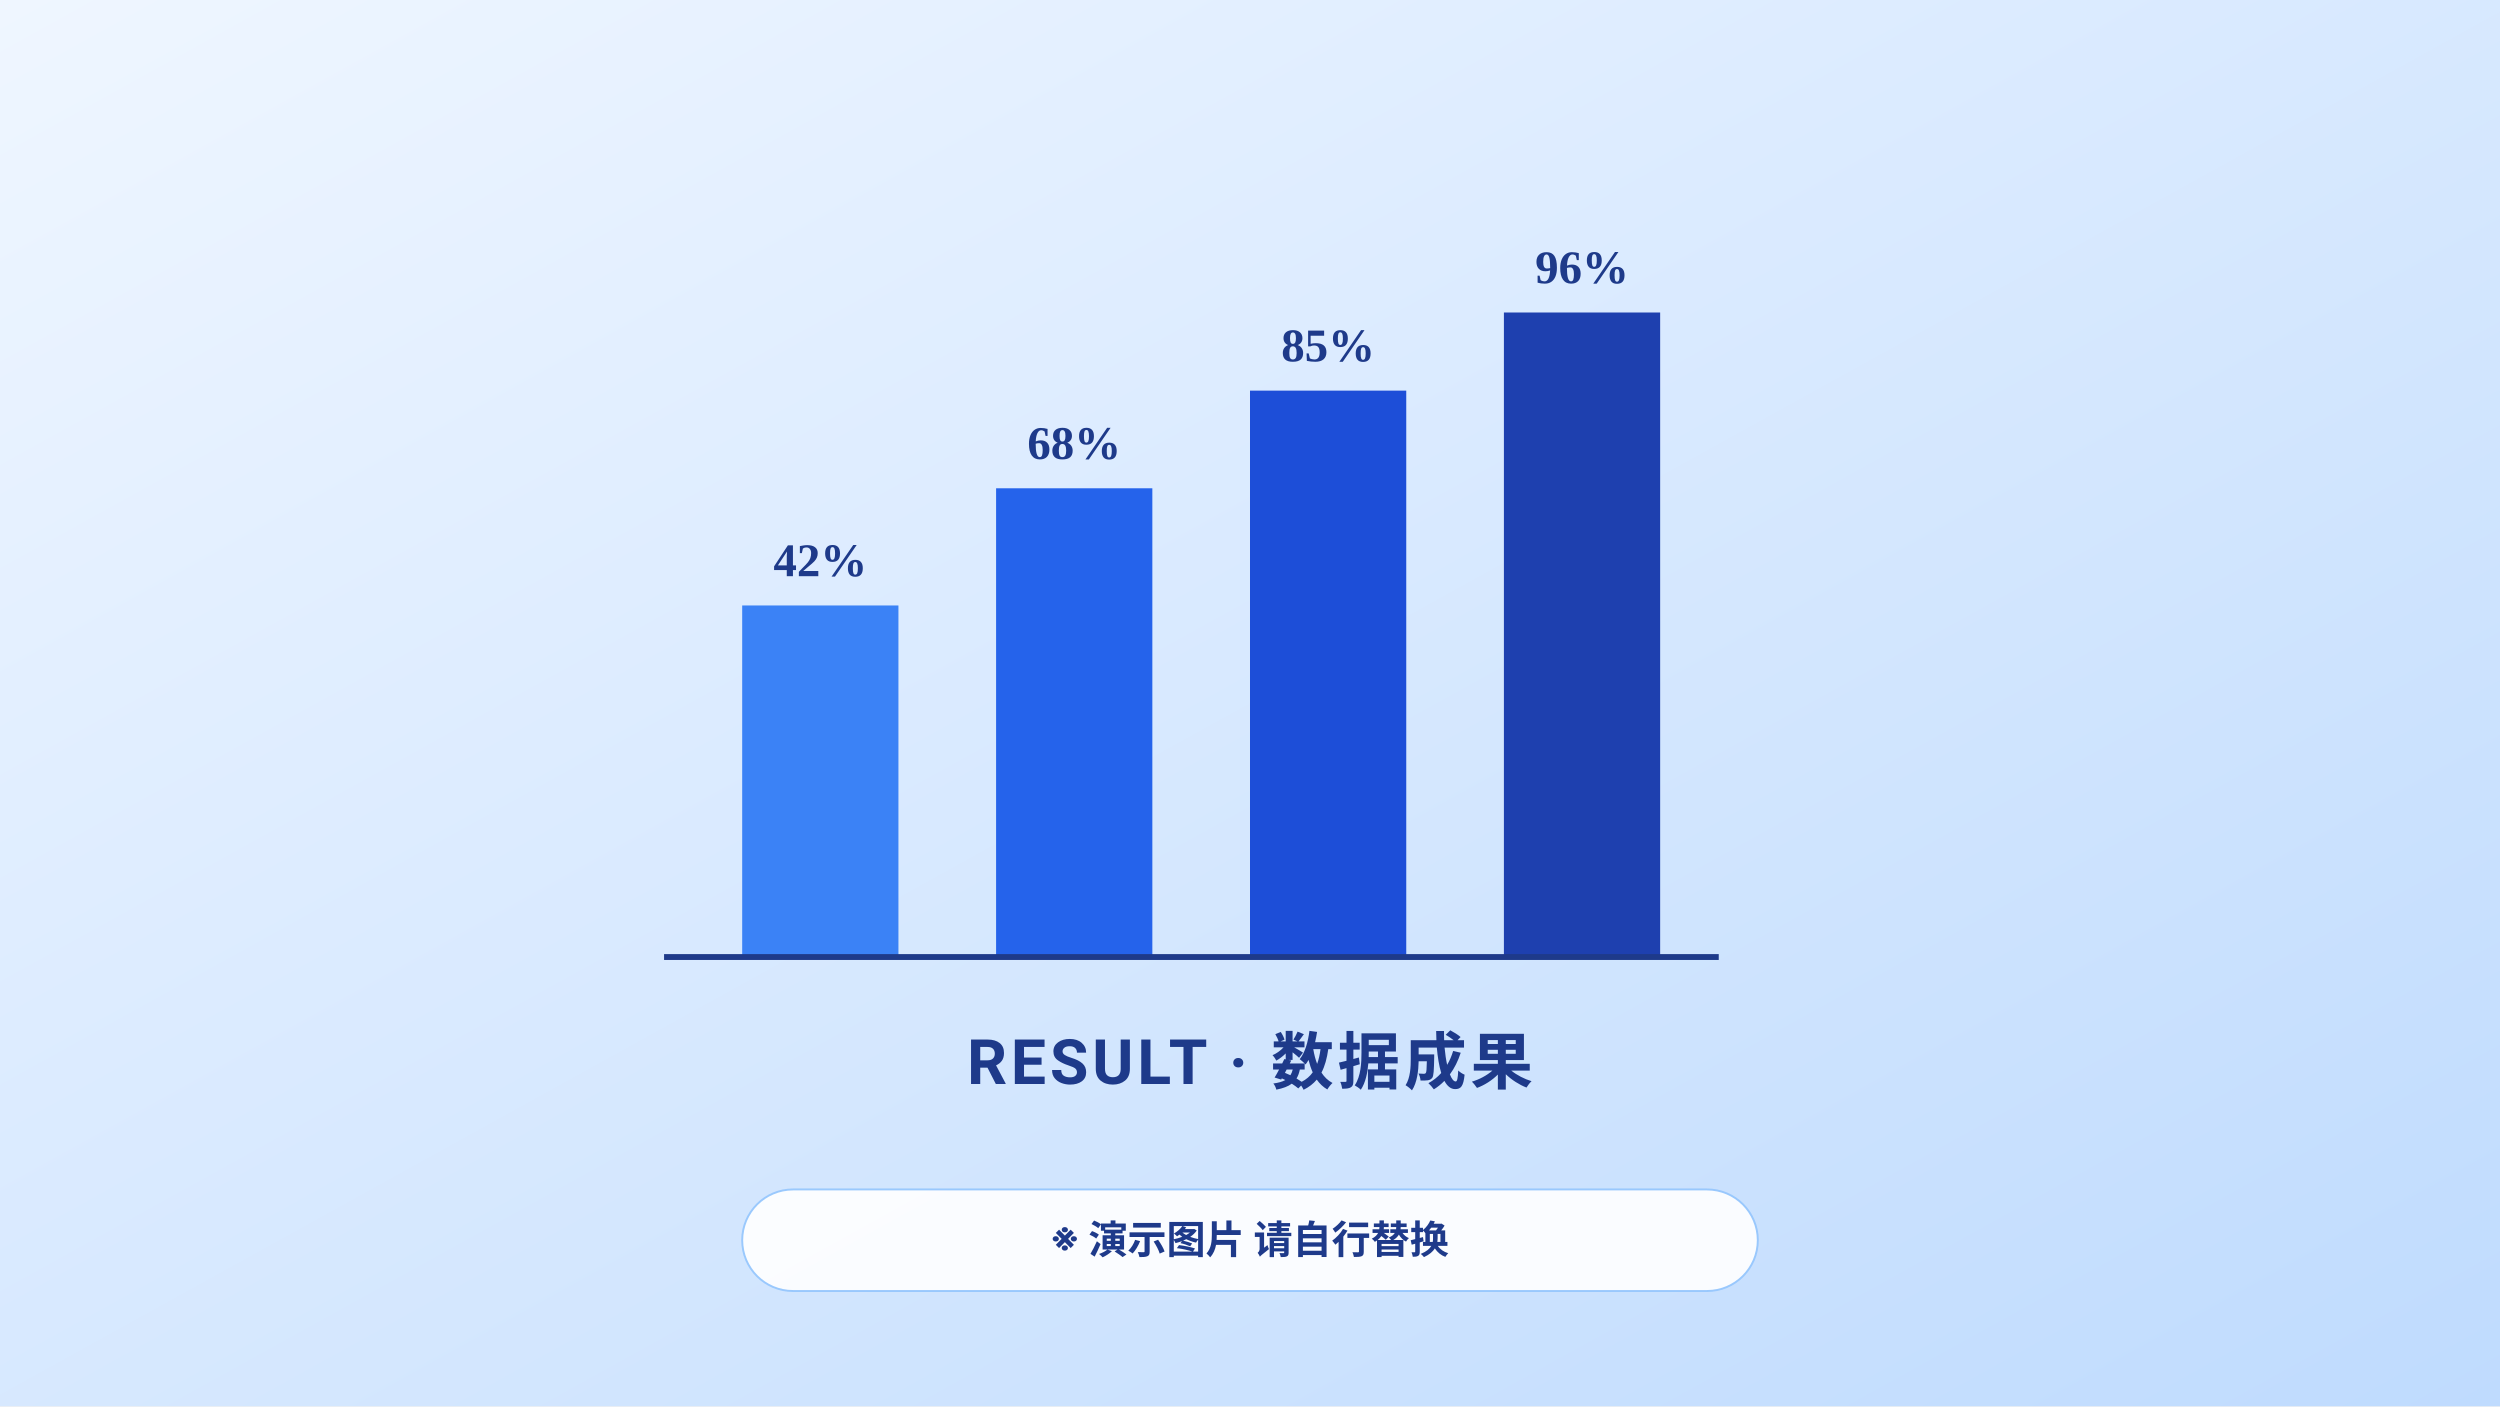
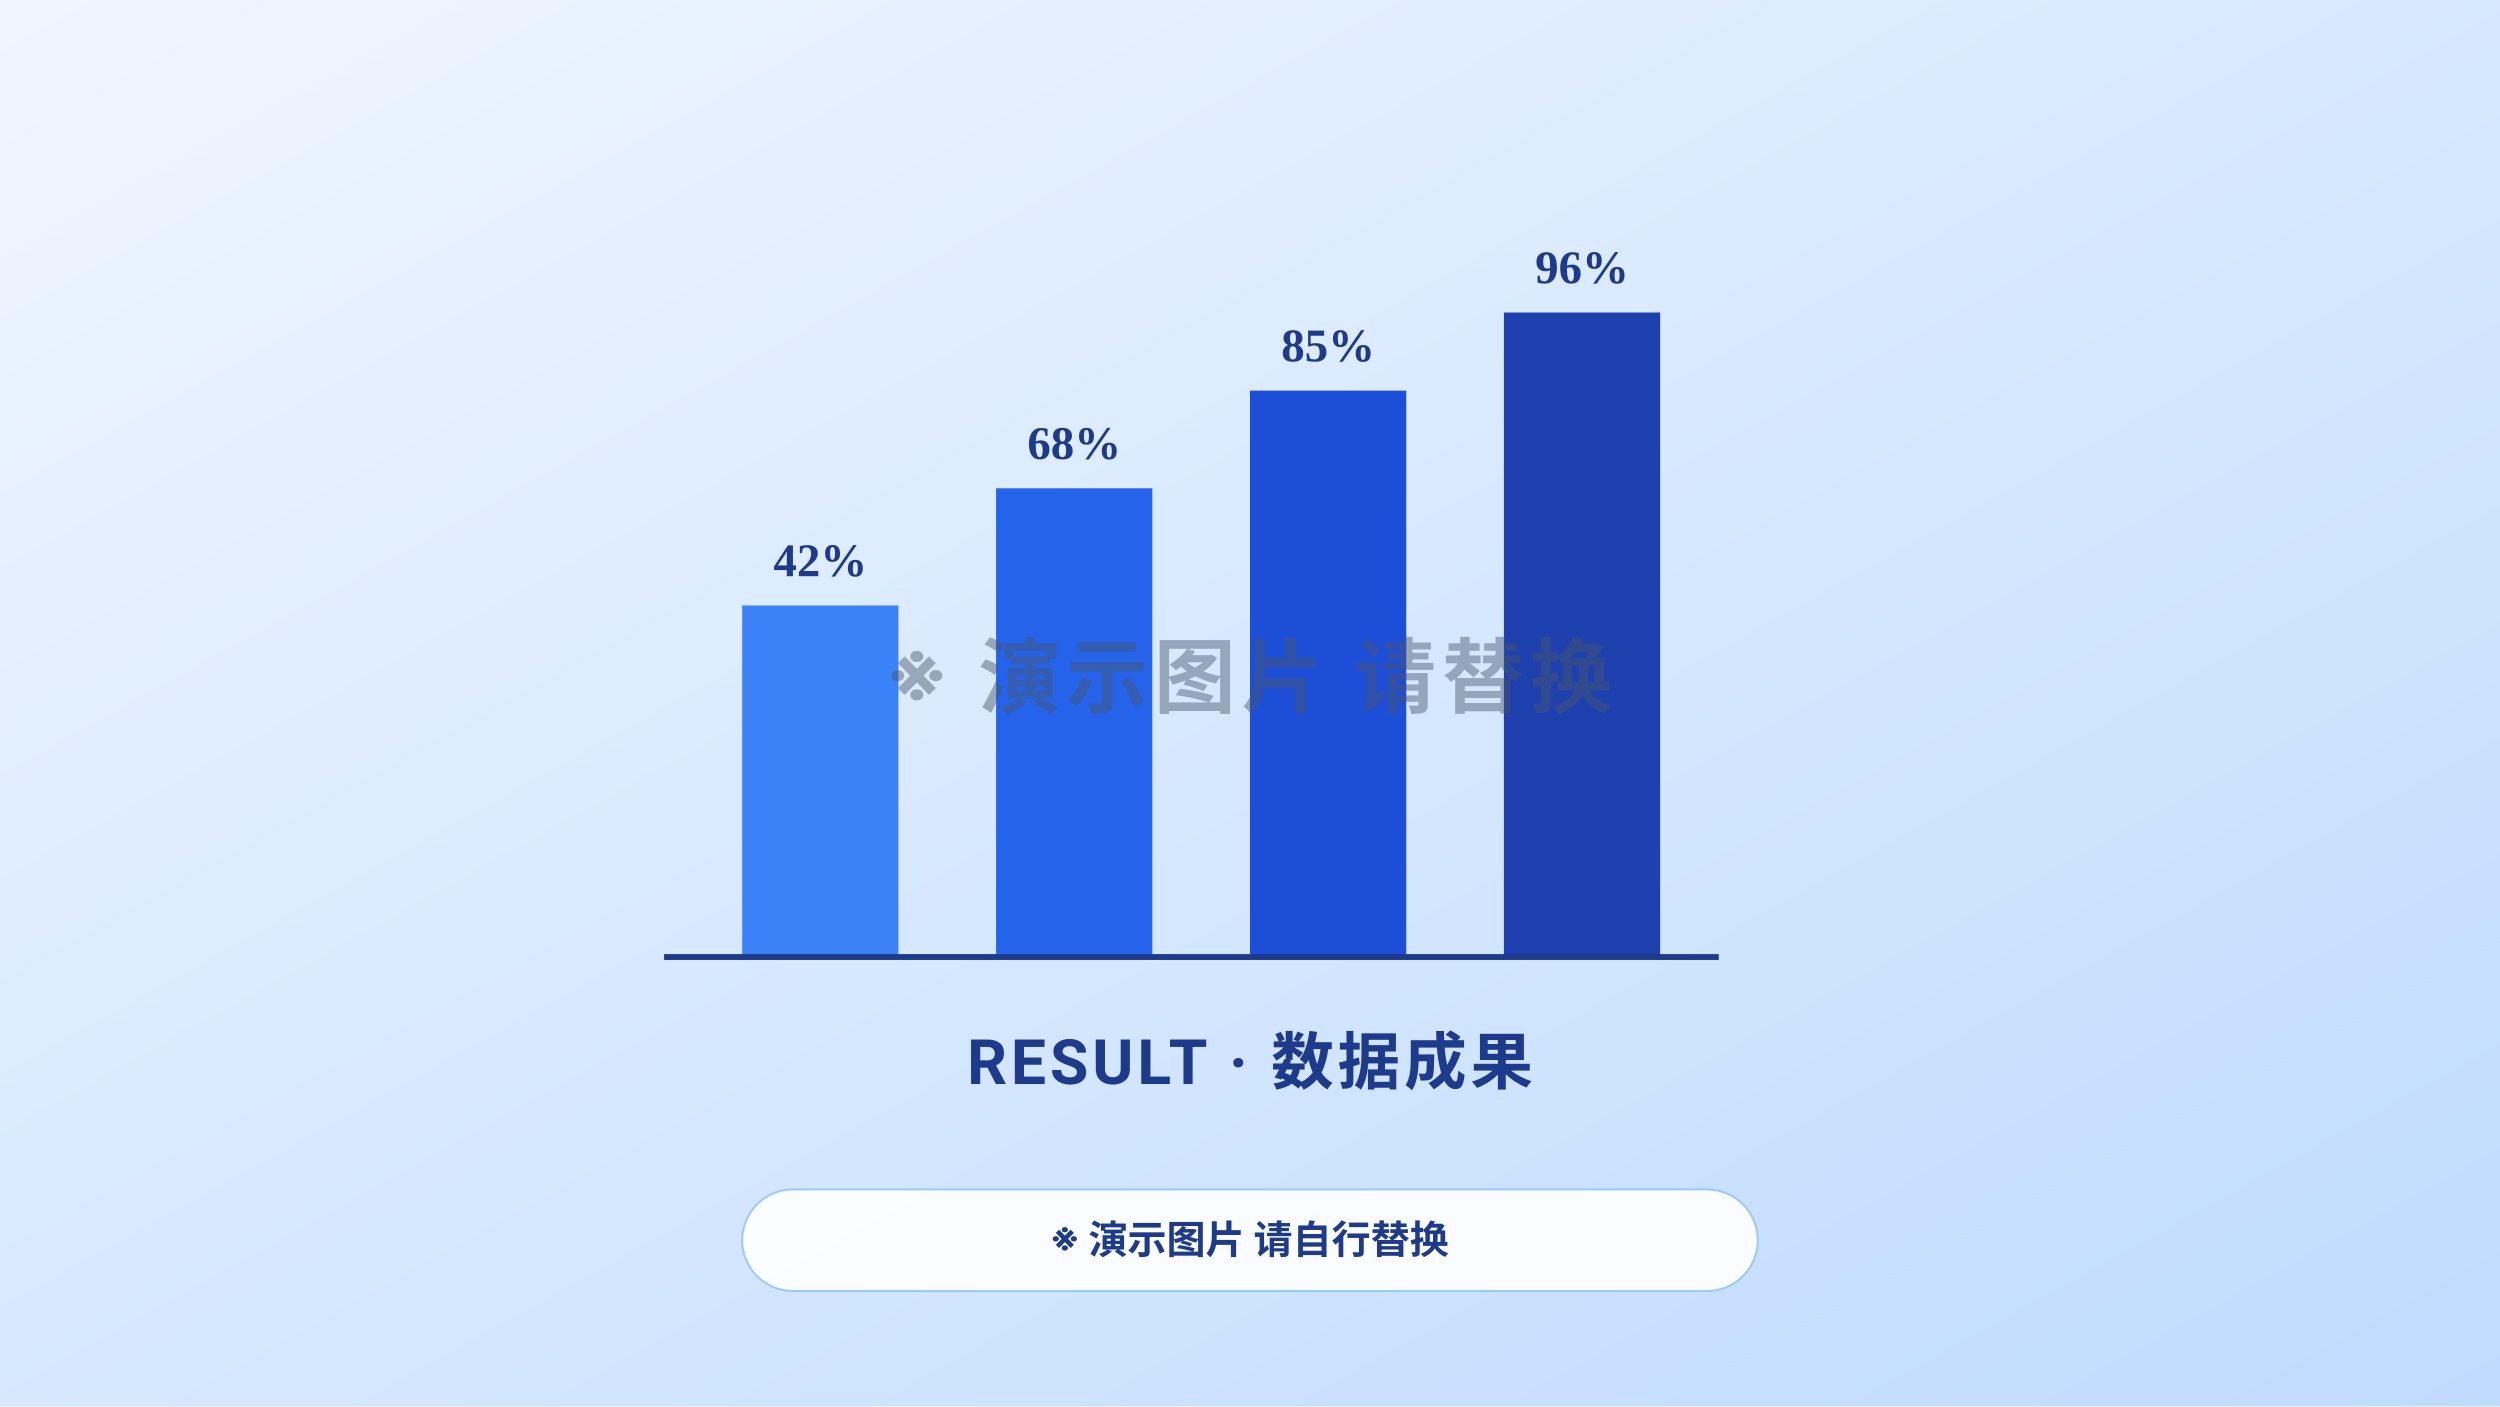
<svg xmlns="http://www.w3.org/2000/svg" viewBox="0 0 1280 720" width="1280" height="720">
  <defs>
    <linearGradient id="bg" x1="0" y1="0" x2="1" y2="1">
      <stop offset="0%" stop-color="#EFF6FF" />
      <stop offset="100%" stop-color="#BFDBFE" />
    </linearGradient>
  </defs>
  <rect width="1280" height="720" fill="url(#bg)" />
  <g transform="translate(640,360)">
    <rect x="-260" y="-50" width="80" height="180" fill="#3B82F6" />
    <rect x="-130" y="-110" width="80" height="240" fill="#2563EB" />
    <rect x="0" y="-160" width="80" height="290" fill="#1D4ED8" />
    <rect x="130" y="-200" width="80" height="330" fill="#1E40AF" />
    <line x1="-300" y1="130" x2="240" y2="130" stroke="#1E3A8A" stroke-width="3" />
    <text x="-220" y="-65" text-anchor="middle" font-size="24" font-weight="900" fill="#1E3A8A">42%</text>
    <text x="-90" y="-125" text-anchor="middle" font-size="24" font-weight="900" fill="#1E3A8A">68%</text>
    <text x="40" y="-175" text-anchor="middle" font-size="24" font-weight="900" fill="#1E3A8A">85%</text>
    <text x="170" y="-215" text-anchor="middle" font-size="24" font-weight="900" fill="#1E3A8A">96%</text>
  </g>
  <text x="640" y="555" text-anchor="middle" font-family="-apple-system,Segoe UI,Roboto,PingFang SC,Microsoft YaHei,sans-serif" font-size="32" font-weight="700" fill="#1E3A8A" letter-spacing="2">
    RESULT · 数据成果
  </text>
  <g transform="translate(640,635)">
    <rect x="-260" y="-26" width="520" height="52" rx="26" fill="#FFFFFF" opacity="0.9" stroke="#93C5FD" stroke-width="1" />
    <text x="0" y="6" text-anchor="middle" font-family="-apple-system,Segoe UI,Roboto,PingFang SC,Microsoft YaHei,sans-serif" font-size="20" font-weight="600" fill="#1E3A8A">
      ※ 演示图片  请自行替换
    </text>
  </g>
+   <g opacity="0.45">
+     <text x="640" y="360" text-anchor="middle" font-family="-apple-system,Segoe UI,Roboto,PingFang SC,Microsoft YaHei,sans-serif" font-size="42" font-weight="700" fill="#475569" letter-spacing="3">
+       ※ 演示图片 请替换
+     </text>
+   </g>
</svg>
